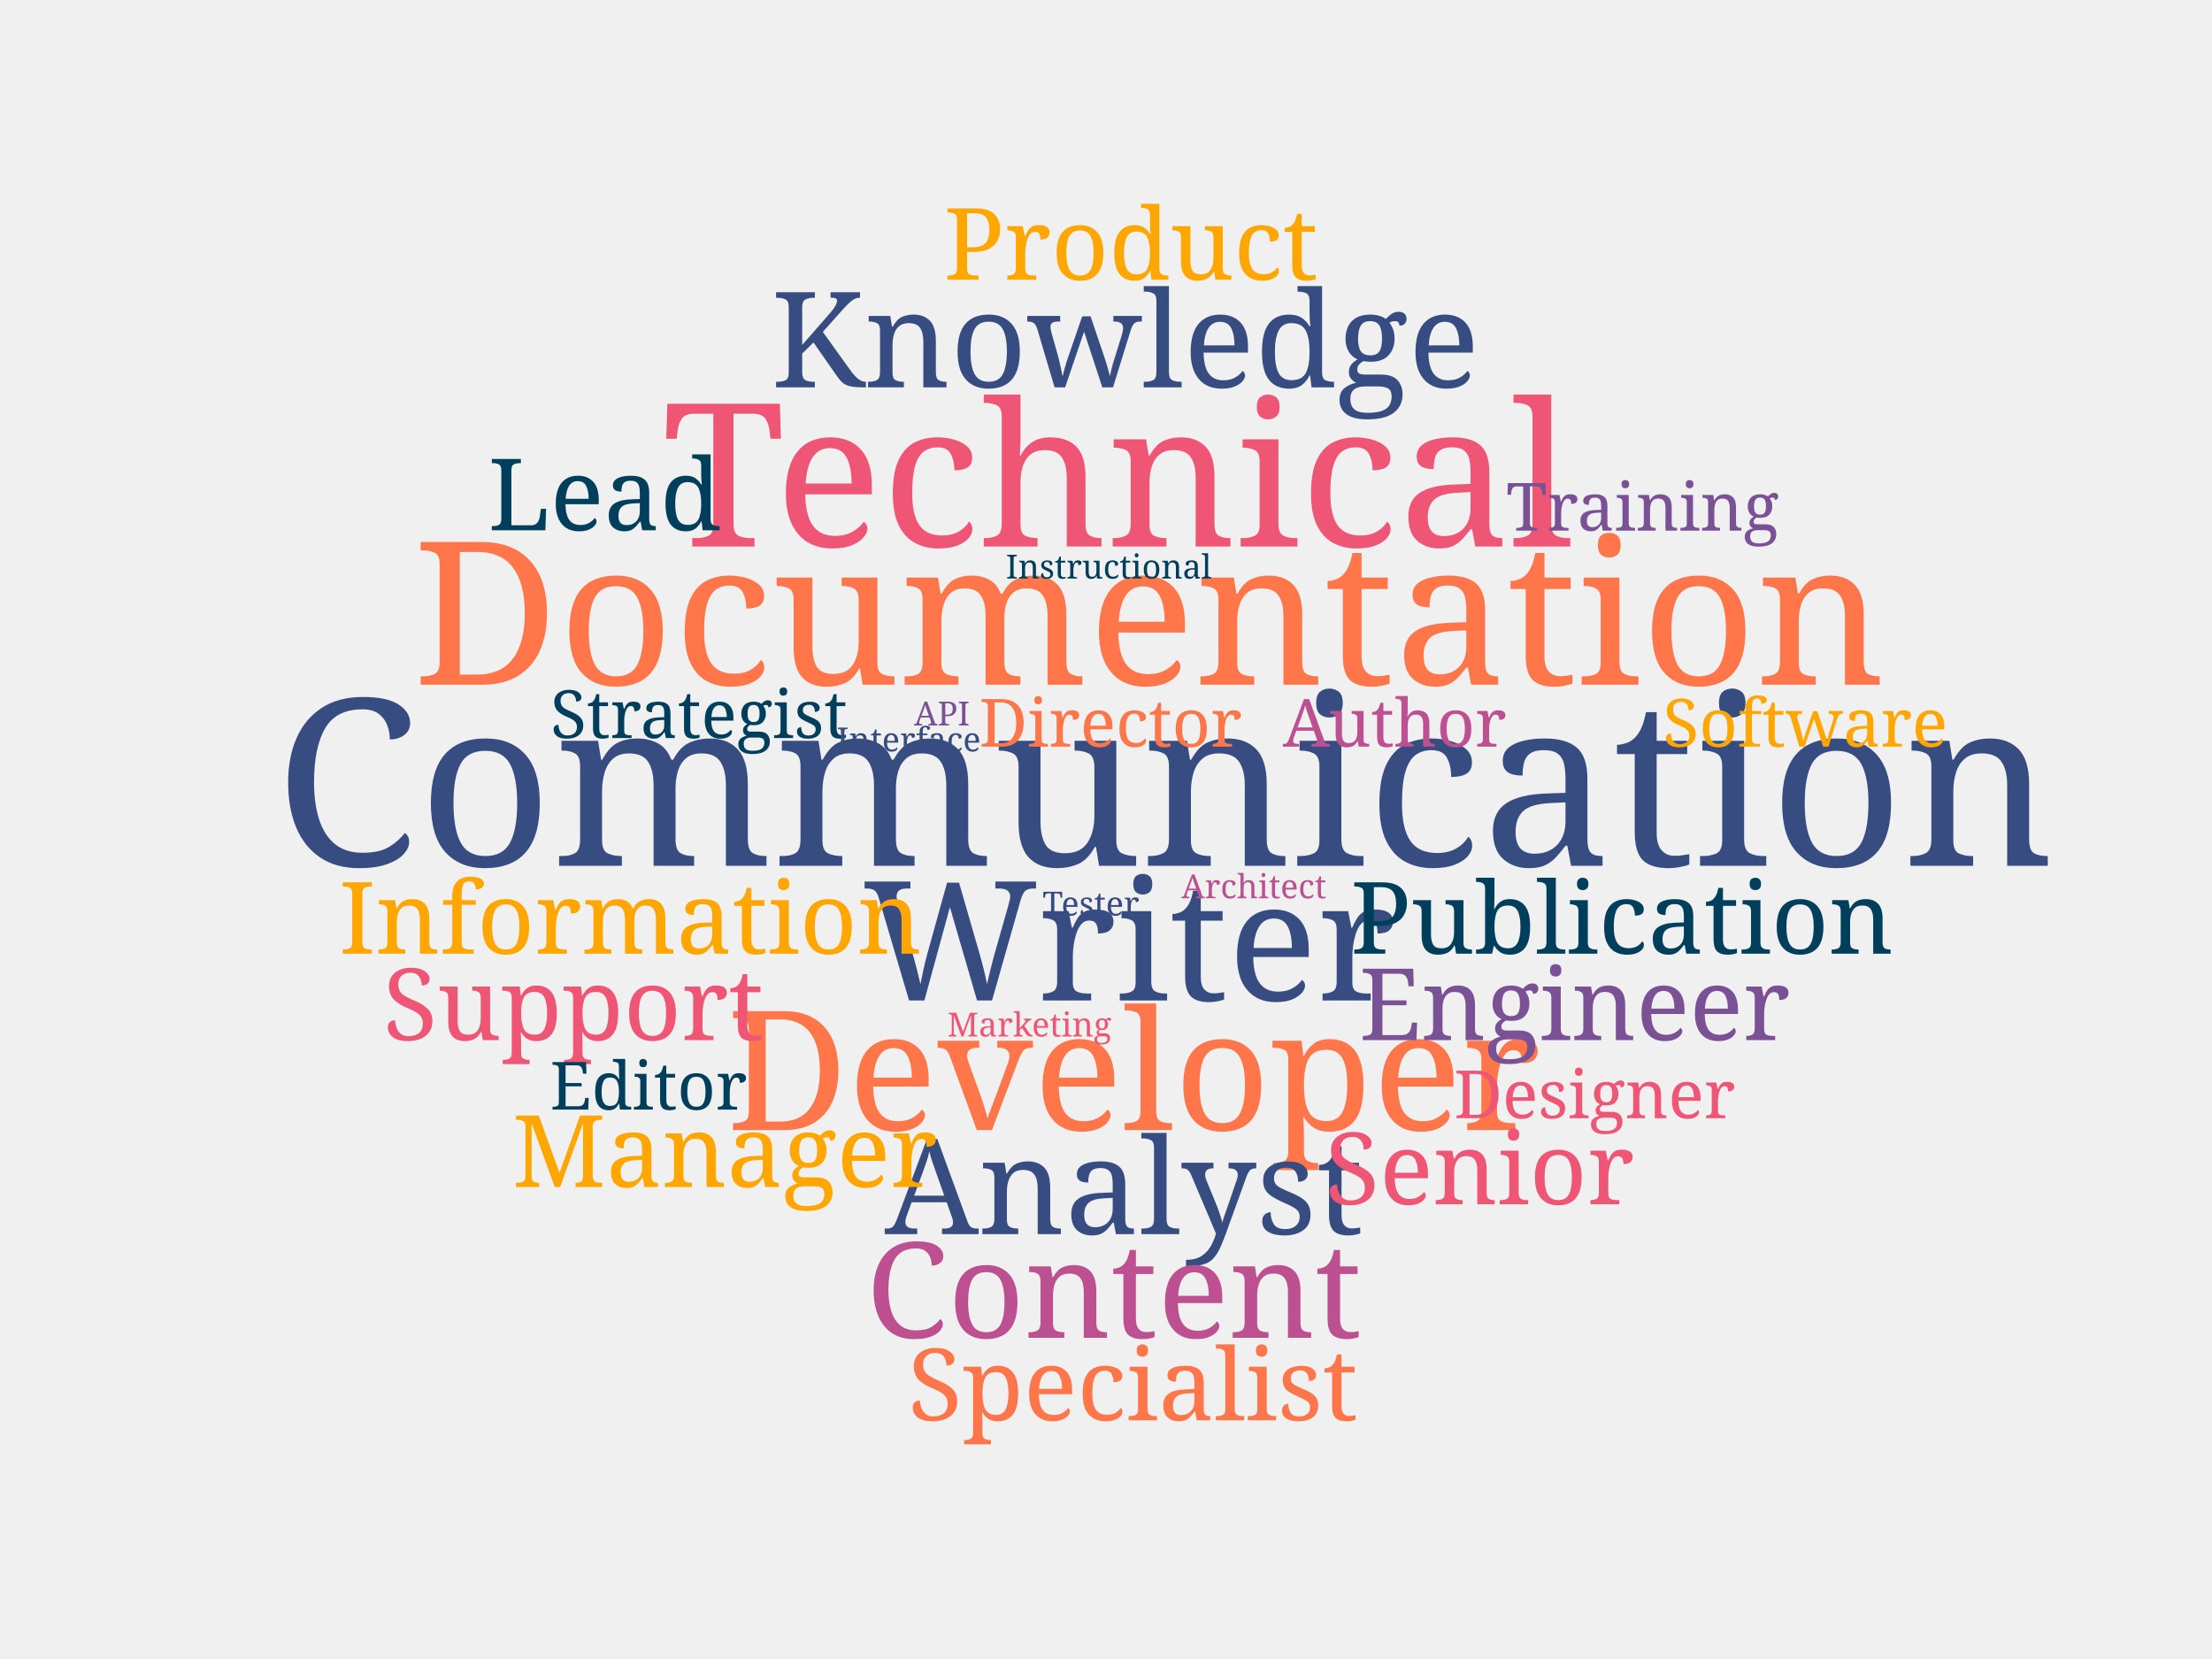
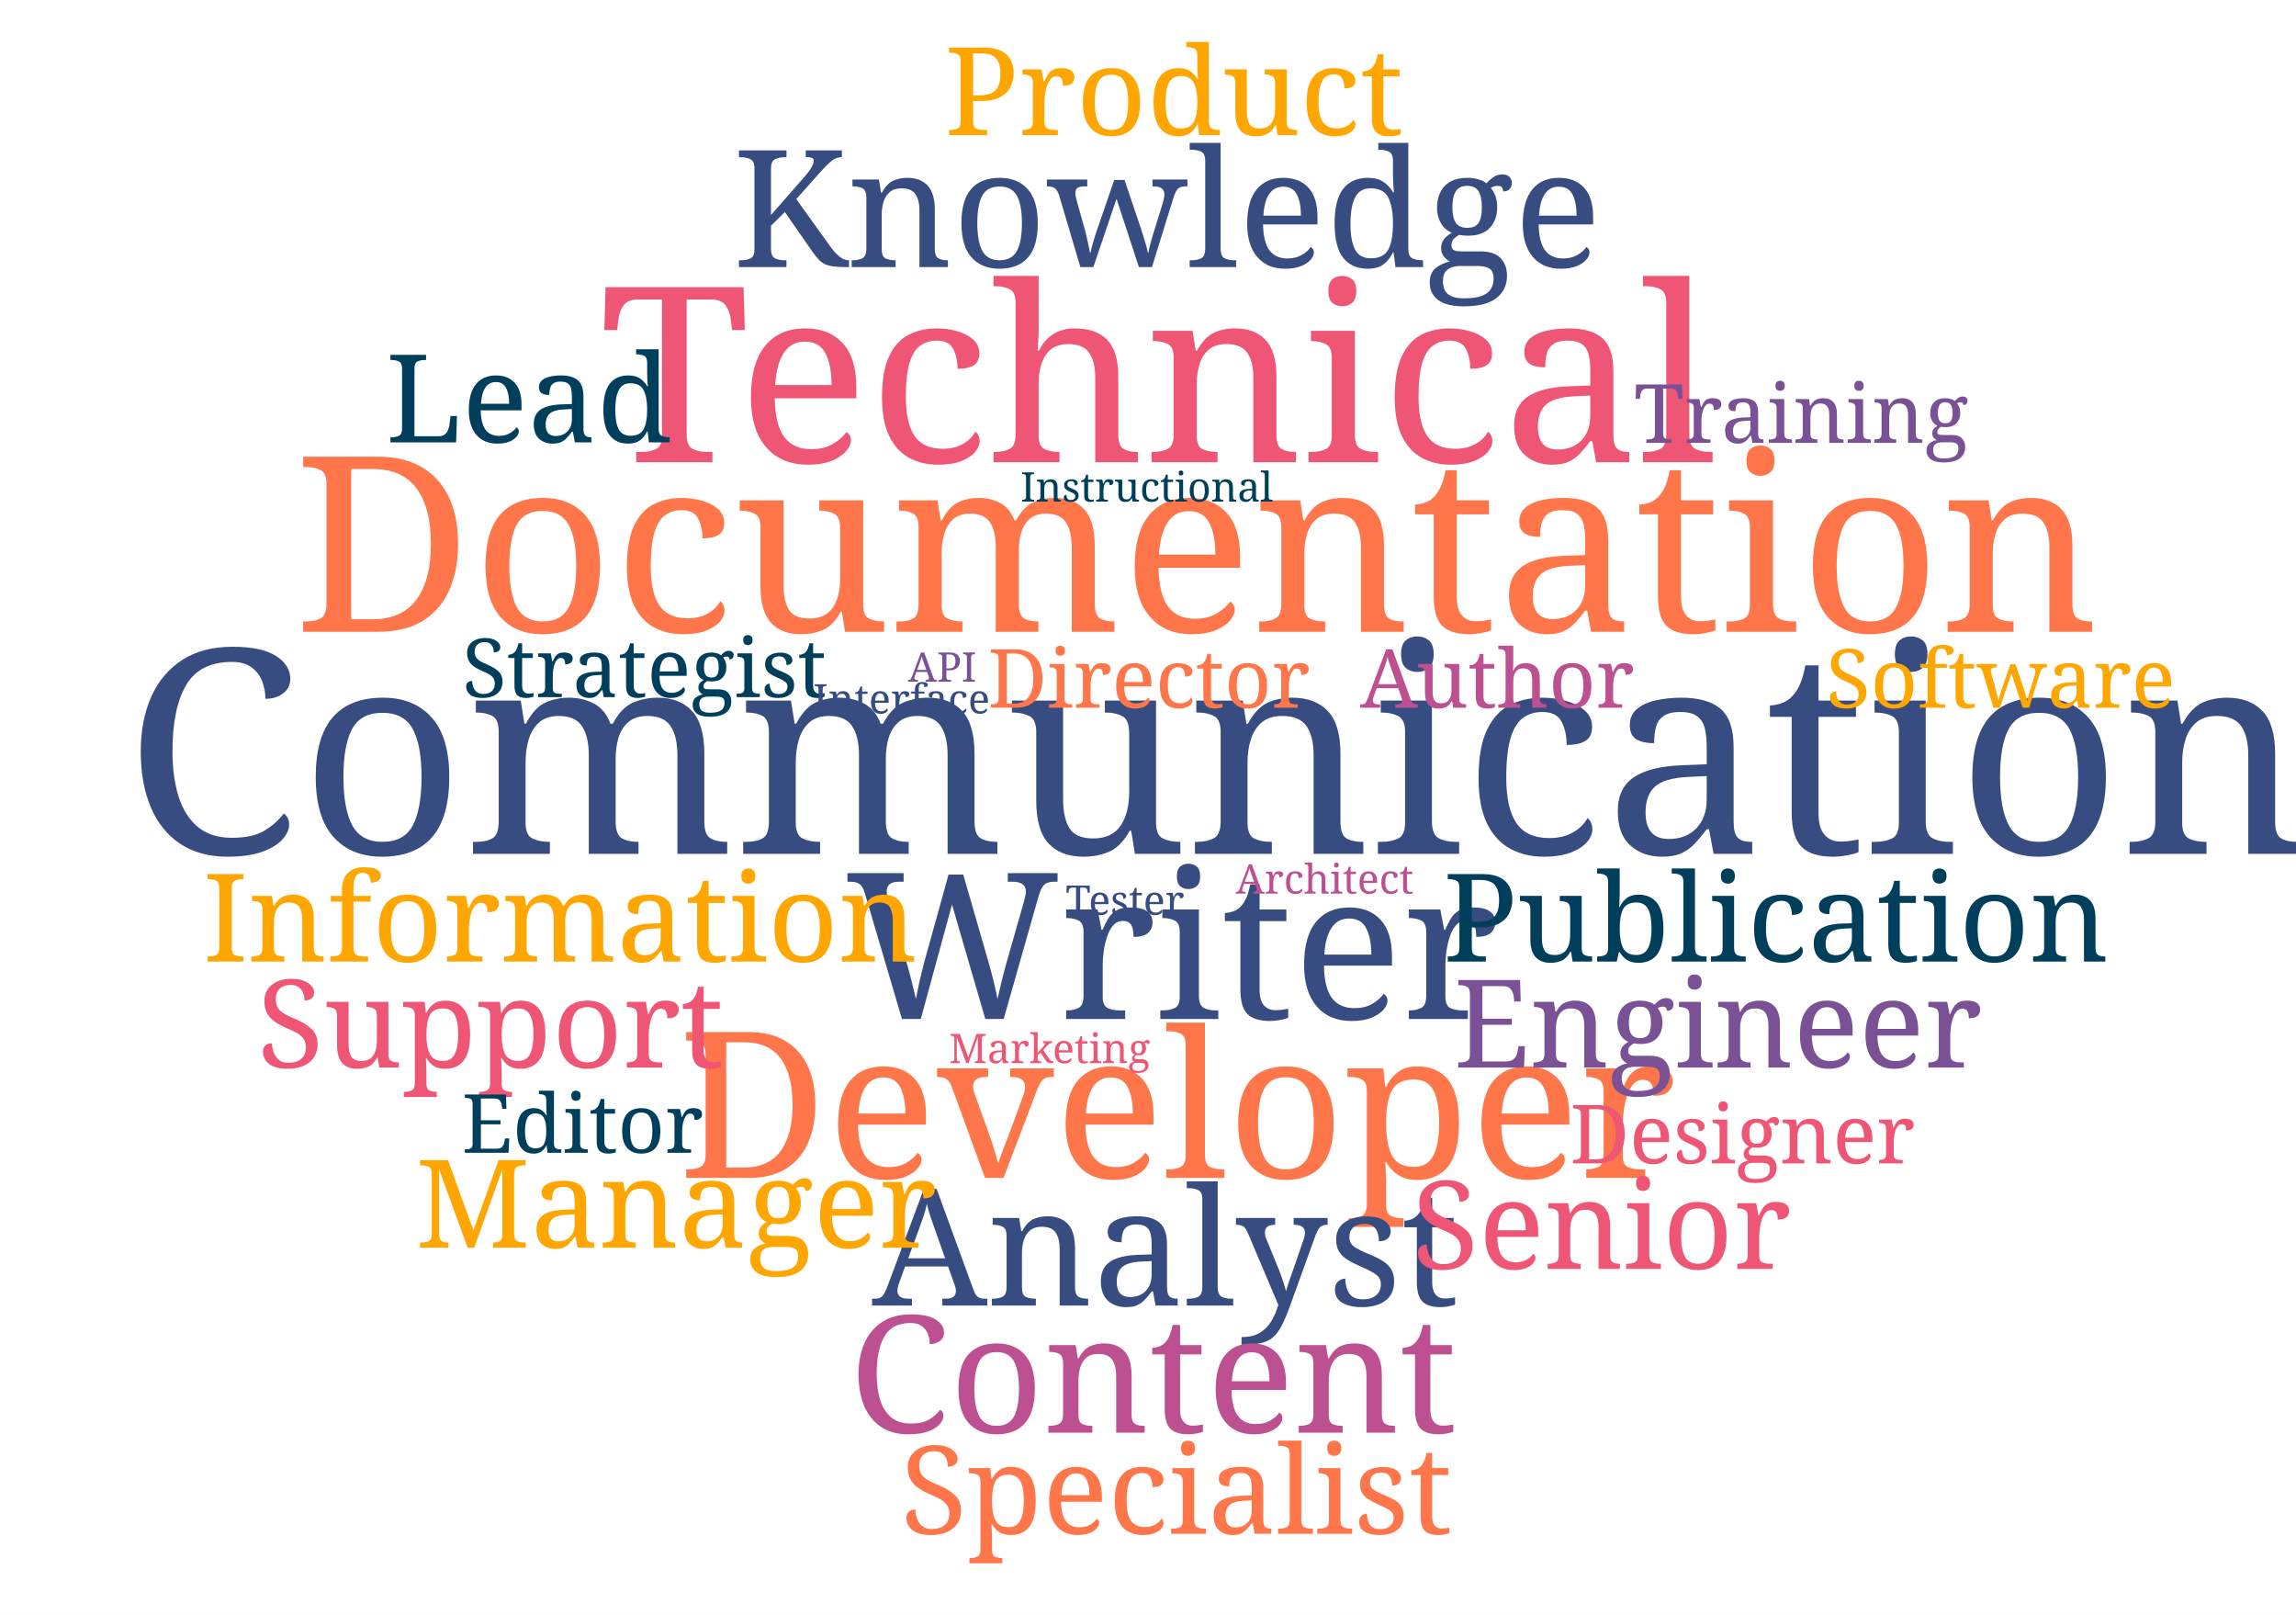
- <svg xmlns="http://www.w3.org/2000/svg" version="1.1" width="1024" height="768">
-   <defs />
-   <g>
-     <g transform="translate(512,444) rotate(-16920,0,0)">
-       <text fill="rgb(55, 76, 128)" stroke="none" font-family="Georgia" font-size="107.964px" font-style="normal" font-weight="normal" x="-384.766" y="-43.185" text-anchor="start" dominant-baseline="alphabetic">Communication</text>
+ <svg xmlns="http://www.w3.org/2000/svg" viewBox="0 0 640 450">
+   <defs>
+     <style>.cls-1{fill:#fff;}.cls-10,.cls-11,.cls-12,.cls-13,.cls-14,.cls-15,.cls-16,.cls-17,.cls-18,.cls-19,.cls-2,.cls-20,.cls-21,.cls-22,.cls-23,.cls-24,.cls-3,.cls-4,.cls-5,.cls-6,.cls-7,.cls-8,.cls-9{isolation:isolate;font-family:Georgia;}.cls-2{font-size:79.699px;}.cls-2,.cls-22,.cls-5,.cls-7{fill:#374c80;}.cls-3,.cls-4{font-size:68.314px;}.cls-11,.cls-16,.cls-3,.cls-6{fill:#ff764a;}.cls-13,.cls-15,.cls-23,.cls-4{fill:#ef5675;}.cls-5,.cls-6{font-size:56.928px;}.cls-7,.cls-8{font-size:45.542px;}.cls-19,.cls-21,.cls-8{fill:#bc5090;}.cls-10,.cls-11,.cls-12,.cls-13,.cls-9{font-size:34.157px;}.cls-17,.cls-9{fill:#ffa600;}.cls-10,.cls-14,.cls-20{fill:#003f5c;}.cls-12,.cls-18,.cls-24{fill:#7a5195;}.cls-14,.cls-15,.cls-16,.cls-17,.cls-18,.cls-19{font-size:22.771px;}.cls-20,.cls-21,.cls-22,.cls-23,.cls-24{font-size:11.386px;}</style>
+   </defs>
+   <g id="Layer_2" data-name="Layer 2">
+     <g id="Background">
+       <rect class="cls-1" width="640" height="450" />
    </g>
-     <g transform="translate(510,354) rotate(-11880,0,0)">
-       <text fill="rgb(255, 118, 74)" stroke="none" font-family="Georgia" font-size="92.54px" font-style="normal" font-weight="normal" x="-318.784" y="-37.016" text-anchor="start" dominant-baseline="alphabetic">Documentation</text>
-     </g>
-     <g transform="translate(504,290) rotate(-6840,0,0)">
-       <text fill="rgb(239, 86, 117)" stroke="none" font-family="Georgia" font-size="92.54px" font-style="normal" font-weight="normal" x="-197.393" y="-37.016" text-anchor="start" dominant-baseline="alphabetic">Technical</text>
-     </g>
-     <g transform="translate(512,494) rotate(-3600,0,0)">
-       <text fill="rgb(55, 76, 128)" stroke="none" font-family="Georgia" font-size="77.117px" font-style="normal" font-weight="normal" x="-112.446" y="-30.847" text-anchor="start" dominant-baseline="alphabetic">Writer</text>
-     </g>
-     <g transform="translate(510,554) rotate(-11160,0,0)">
-       <text fill="rgb(255, 118, 74)" stroke="none" font-family="Georgia" font-size="77.117px" font-style="normal" font-weight="normal" x="-173.573" y="-30.847" text-anchor="start" dominant-baseline="alphabetic">Developer</text>
-     </g>
-     <g transform="translate(508,204) rotate(-1080,0,0)">
-       <text fill="rgb(55, 76, 128)" stroke="none" font-family="Georgia" font-size="61.694px" font-style="normal" font-weight="normal" x="-151.077" y="-24.677" text-anchor="start" dominant-baseline="alphabetic">Knowledge</text>
-     </g>
-     <g transform="translate(512,596) rotate(-11160,0,0)">
-       <text fill="rgb(55, 76, 128)" stroke="none" font-family="Georgia" font-size="61.694px" font-style="normal" font-weight="normal" x="-102.445" y="-24.677" text-anchor="start" dominant-baseline="alphabetic">Analyst</text>
-     </g>
-     <g transform="translate(510,644) rotate(-13320,0,0)">
-       <text fill="rgb(188, 80, 144)" stroke="none" font-family="Georgia" font-size="61.694px" font-style="normal" font-weight="normal" x="-109.087" y="-24.677" text-anchor="start" dominant-baseline="alphabetic">Content</text>
-     </g>
-     <g transform="translate(282,460) rotate(-8280,0,0)">
-       <text fill="rgb(255, 166, 0)" stroke="none" font-family="Georgia" font-size="46.27px" font-style="normal" font-weight="normal" x="-125.096" y="-18.508" text-anchor="start" dominant-baseline="alphabetic">Information</text>
-     </g>
-     <g transform="translate(742,460) rotate(-720,0,0)">
-       <text fill="rgb(0, 63, 92)" stroke="none" font-family="Georgia" font-size="46.27px" font-style="normal" font-weight="normal" x="-116.839" y="-18.508" text-anchor="start" dominant-baseline="alphabetic">Publication</text>
-     </g>
-     <g transform="translate(518,676) rotate(-5040,0,0)">
-       <text fill="rgb(255, 118, 74)" stroke="none" font-family="Georgia" font-size="46.27px" font-style="normal" font-weight="normal" x="-97.702" y="-18.508" text-anchor="start" dominant-baseline="alphabetic">Specialist</text>
-     </g>
-     <g transform="translate(722,500) rotate(-18000,0,0)">
-       <text fill="rgb(122, 81, 149)" stroke="none" font-family="Georgia" font-size="46.27px" font-style="normal" font-weight="normal" x="-92.856" y="-18.508" text-anchor="start" dominant-baseline="alphabetic">Engineer</text>
-     </g>
-     <g transform="translate(328,568) rotate(-17640,0,0)">
-       <text fill="rgb(255, 166, 0)" stroke="none" font-family="Georgia" font-size="46.27px" font-style="normal" font-weight="normal" x="-90.879" y="-18.508" text-anchor="start" dominant-baseline="alphabetic">Manager</text>
-     </g>
-     <g transform="translate(518,148) rotate(-2880,0,0)">
-       <text fill="rgb(255, 166, 0)" stroke="none" font-family="Georgia" font-size="46.27px" font-style="normal" font-weight="normal" x="-81.142" y="-18.508" text-anchor="start" dominant-baseline="alphabetic">Product</text>
-     </g>
-     <g transform="translate(260,500) rotate(-9360,0,0)">
-       <text fill="rgb(239, 86, 117)" stroke="none" font-family="Georgia" font-size="46.27px" font-style="normal" font-weight="normal" x="-82.656" y="-18.508" text-anchor="start" dominant-baseline="alphabetic">Support</text>
-     </g>
-     <g transform="translate(680,576) rotate(-16200,0,0)">
-       <text fill="rgb(239, 86, 117)" stroke="none" font-family="Georgia" font-size="46.27px" font-style="normal" font-weight="normal" x="-66.558" y="-18.508" text-anchor="start" dominant-baseline="alphabetic">Senior</text>
-     </g>
-     <g transform="translate(276,264) rotate(-13680,0,0)">
-       <text fill="rgb(0, 63, 92)" stroke="none" font-family="Georgia" font-size="46.27px" font-style="normal" font-weight="normal" x="-50.088" y="-18.508" text-anchor="start" dominant-baseline="alphabetic">Lead</text>
-     </g>
-     <g transform="translate(320,354) rotate(-11160,0,0)">
-       <text fill="rgb(0, 63, 92)" stroke="none" font-family="Georgia" font-size="30.847px" font-style="normal" font-weight="normal" x="-65.196" y="-12.339" text-anchor="start" dominant-baseline="alphabetic">Strategist</text>
-     </g>
-     <g transform="translate(734,530) rotate(-9000,0,0)">
-       <text fill="rgb(239, 86, 117)" stroke="none" font-family="Georgia" font-size="30.847px" font-style="normal" font-weight="normal" x="-60.92" y="-12.339" text-anchor="start" dominant-baseline="alphabetic">Designer</text>
-     </g>
-     <g transform="translate(510,358) rotate(-15480,0,0)">
-       <text fill="rgb(255, 118, 74)" stroke="none" font-family="Georgia" font-size="30.847px" font-style="normal" font-weight="normal" x="-56.793" y="-12.339" text-anchor="start" dominant-baseline="alphabetic">Director</text>
-     </g>
-     <g transform="translate(830,358) rotate(-6120,0,0)">
-       <text fill="rgb(255, 166, 0)" stroke="none" font-family="Georgia" font-size="30.847px" font-style="normal" font-weight="normal" x="-60.212" y="-12.339" text-anchor="start" dominant-baseline="alphabetic">Software</text>
-     </g>
-     <g transform="translate(756,258) rotate(-6120,0,0)">
-       <text fill="rgb(122, 81, 149)" stroke="none" font-family="Georgia" font-size="30.847px" font-style="normal" font-weight="normal" x="-58.736" y="-12.339" text-anchor="start" dominant-baseline="alphabetic">Training</text>
-     </g>
-     <g transform="translate(642,358) rotate(-14400,0,0)">
-       <text fill="rgb(188, 80, 144)" stroke="none" font-family="Georgia" font-size="30.847px" font-style="normal" font-weight="normal" x="-48.142" y="-12.339" text-anchor="start" dominant-baseline="alphabetic">Author</text>
-     </g>
-     <g transform="translate(298,526) rotate(-720,0,0)">
-       <text fill="rgb(0, 63, 92)" stroke="none" font-family="Georgia" font-size="30.847px" font-style="normal" font-weight="normal" x="-43.399" y="-12.339" text-anchor="start" dominant-baseline="alphabetic">Editor</text>
-     </g>
-     <g transform="translate(510,274) rotate(-12960,0,0)">
-       <text fill="rgb(0, 63, 92)" stroke="none" font-family="Georgia" font-size="15.423px" font-style="normal" font-weight="normal" x="-44.37" y="-6.169" text-anchor="start" dominant-baseline="alphabetic">Instructional</text>
-     </g>
-     <g transform="translate(578,422) rotate(-15120,0,0)">
-       <text fill="rgb(188, 80, 144)" stroke="none" font-family="Georgia" font-size="15.423px" font-style="normal" font-weight="normal" x="-31.13" y="-6.169" text-anchor="start" dominant-baseline="alphabetic">Architect</text>
-     </g>
-     <g transform="translate(418,354) rotate(-15120,0,0)">
-       <text fill="rgb(55, 76, 128)" stroke="none" font-family="Georgia" font-size="15.423px" font-style="normal" font-weight="normal" x="-30.727" y="-6.169" text-anchor="start" dominant-baseline="alphabetic">Interface</text>
-     </g>
-     <g transform="translate(474,486) rotate(-8640,0,0)">
-       <text fill="rgb(239, 86, 117)" stroke="none" font-family="Georgia" font-size="15.423px" font-style="normal" font-weight="normal" x="-35.452" y="-6.169" text-anchor="start" dominant-baseline="alphabetic">Marketing</text>
-     </g>
-     <g transform="translate(504,430) rotate(-360,0,0)">
-       <text fill="rgb(55, 76, 128)" stroke="none" font-family="Georgia" font-size="15.423px" font-style="normal" font-weight="normal" x="-21.376" y="-6.169" text-anchor="start" dominant-baseline="alphabetic">Tester</text>
-     </g>
-     <g transform="translate(436,342) rotate(-8280,0,0)">
-       <text fill="rgb(122, 81, 149)" stroke="none" font-family="Georgia" font-size="15.423px" font-style="normal" font-weight="normal" x="-12.879" y="-6.169" text-anchor="start" dominant-baseline="alphabetic">API</text>
+     <g id="Layer_1-2" data-name="Layer 1">
+       <text class="cls-2" transform="translate(34.6852 237.9375)">Communication</text>
+       <text class="cls-3" transform="translate(81.9172 176.0527)">Documentation</text>
+       <text class="cls-4" transform="translate(167.0988 128.8076)">Technical</text>
+       <text class="cls-5" transform="translate(235.713 283.956)">Writer</text>
+       <text class="cls-6" transform="translate(189.1125 328.249)">Developer</text>
+       <text class="cls-7" transform="translate(204.2423 74.4306)">Knowledge</text>
+       <text class="cls-7" transform="translate(243.0954 363.8076)">Analyst</text>
+       <text class="cls-8" transform="translate(236.716 399.2412)">Content</text>
+       <text class="cls-9" transform="translate(56.5876 267.9658)">Information</text>
+       <text class="cls-10" transform="translate(402.2575 267.9658)">Publication</text>
+       <text class="cls-11" transform="translate(251.0255 427.4179)">Specialist</text>
+       <text class="cls-12" transform="translate(405.1969 297.4941)">Engineer</text>
+       <text class="cls-9" transform="translate(115.8034 347.6923)">Manager</text>
+       <text class="cls-9" transform="translate(263.2506 37.6464)">Product</text>
+       <text class="cls-13" transform="translate(71.6764 297.4941)">Support</text>
+       <text class="cls-13" transform="translate(393.6051 353.5966)">Senior</text>
+       <text class="cls-10" transform="translate(107.5295 123.2773)">Lead</text>
+       <text class="cls-14" transform="translate(128.8576 194.2695)">Strategist</text>
+       <text class="cls-15" transform="translate(437.631 324.1943)">Designer</text>
+       <text class="cls-16" transform="translate(275.319 197.2236)">Director</text>
+       <text class="cls-17" transform="translate(509.0202 197.2236)">Software</text>
+       <text class="cls-18" transform="translate(455.4836 123.4033)">Training</text>
+       <text class="cls-19" transform="translate(379.1486 197.2236)">Author</text>
+       <text class="cls-14" transform="translate(128.7077 321.2421)">Editor</text>
+       <text class="cls-20" transform="translate(284.4904 139.7685)">Instructional</text>
+       <text class="cls-21" transform="translate(344.4621 249.0224)">Architect</text>
+       <text class="cls-22" transform="translate(226.6471 198.8242)">Interface</text>
+       <text class="cls-23" transform="translate(264.4987 296.2675)">Marketing</text>
+       <text class="cls-22" transform="translate(297.0353 254.9287)">Tester</text>
+       <text class="cls-24" transform="translate(253.11 189.9668)">API</text>
    </g>
  </g>
</svg>
